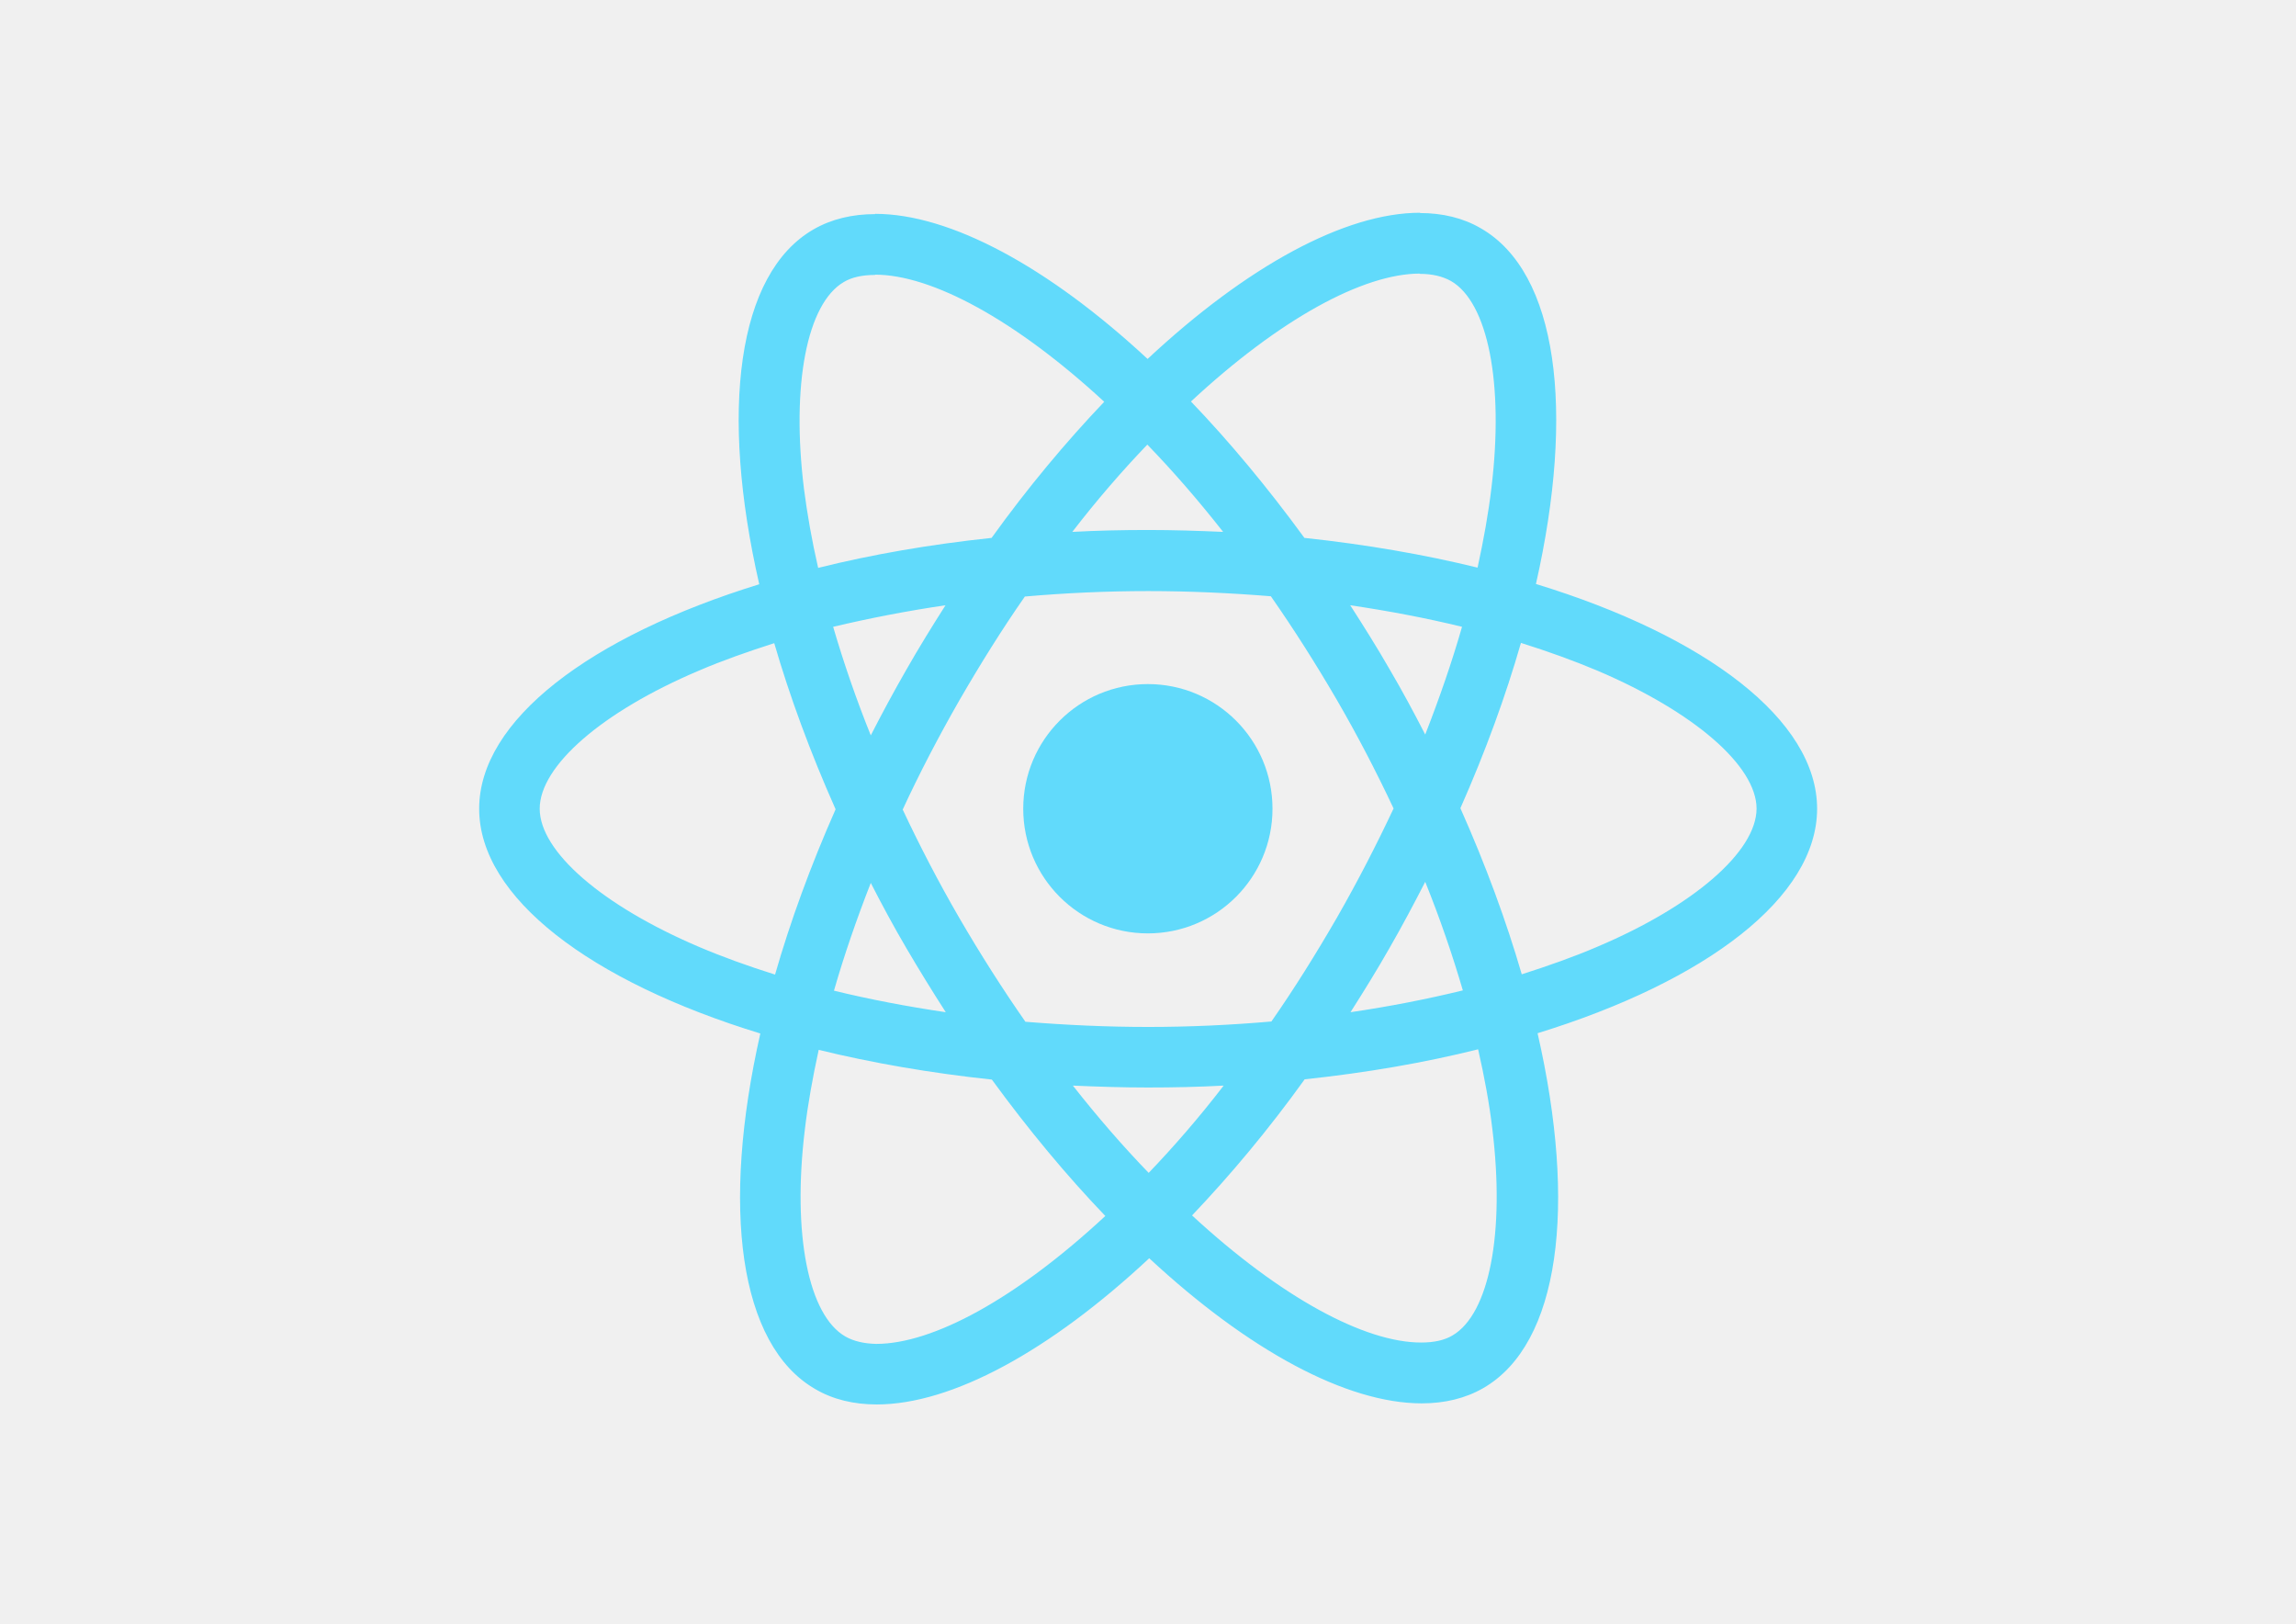
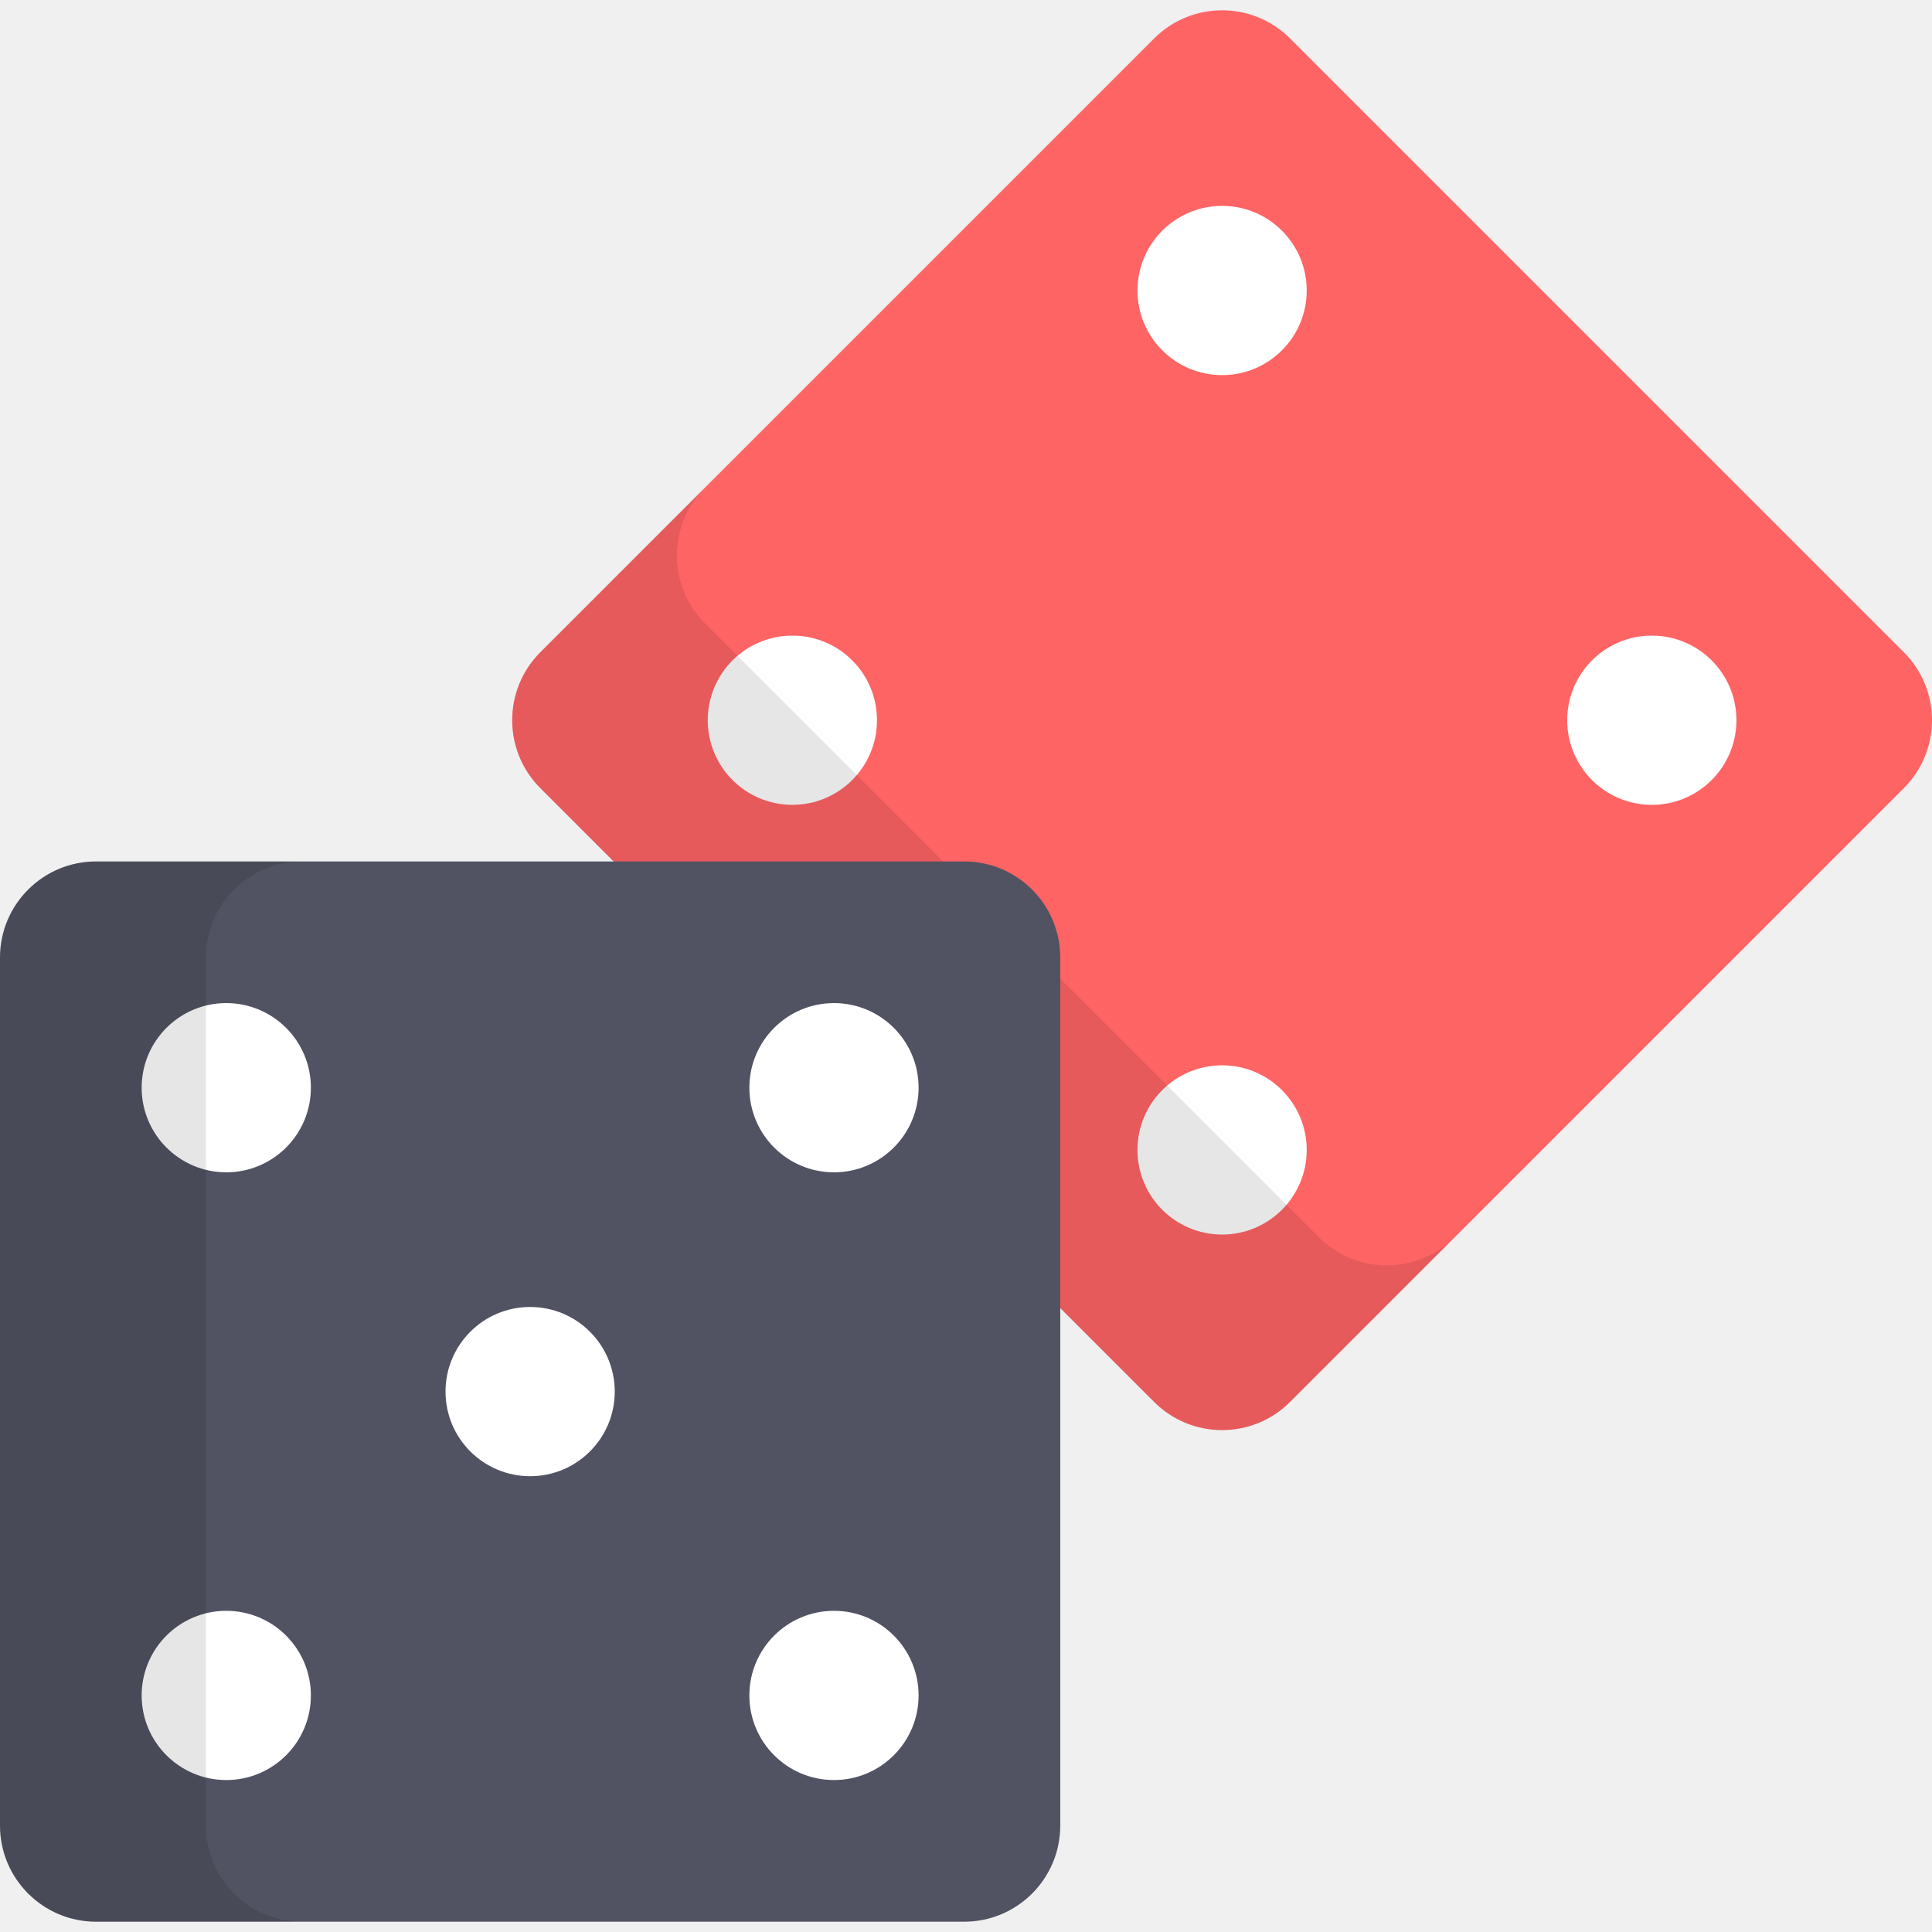
- <svg xmlns="http://www.w3.org/2000/svg" viewBox="0 0 841.9 595.3">
-   <g fill="#61DAFB">
-     <path d="M666.3 296.5c0-32.5-40.7-63.3-103.1-82.4 14.4-63.6 8-114.2-20.2-130.4-6.5-3.8-14.1-5.6-22.4-5.6v22.3c4.6 0 8.3.9 11.4 2.6 13.6 7.8 19.5 37.5 14.9 75.7-1.1 9.4-2.9 19.3-5.1 29.4-19.6-4.8-41-8.5-63.5-10.9-13.5-18.5-27.5-35.3-41.6-50 32.6-30.3 63.2-46.9 84-46.9V78c-27.5 0-63.5 19.6-99.9 53.6-36.4-33.8-72.4-53.2-99.9-53.2v22.3c20.7 0 51.4 16.5 84 46.6-14 14.7-28 31.4-41.3 49.9-22.6 2.4-44 6.1-63.6 11-2.3-10-4-19.7-5.2-29-4.7-38.2 1.1-67.9 14.6-75.8 3-1.8 6.9-2.6 11.5-2.6V78.5c-8.4 0-16 1.8-22.6 5.6-28.1 16.2-34.4 66.7-19.9 130.1-62.2 19.2-102.7 49.9-102.7 82.3 0 32.5 40.7 63.3 103.1 82.4-14.4 63.6-8 114.2 20.2 130.4 6.5 3.8 14.1 5.6 22.5 5.6 27.5 0 63.5-19.6 99.9-53.6 36.4 33.8 72.4 53.2 99.9 53.2 8.4 0 16-1.8 22.6-5.6 28.1-16.2 34.4-66.7 19.9-130.1 62-19.1 102.5-49.9 102.5-82.3zm-130.2-66.7c-3.7 12.9-8.3 26.2-13.5 39.5-4.1-8-8.4-16-13.1-24-4.6-8-9.5-15.8-14.4-23.4 14.2 2.1 27.9 4.7 41 7.9zm-45.8 106.5c-7.8 13.5-15.8 26.3-24.1 38.2-14.9 1.3-30 2-45.2 2-15.1 0-30.2-.7-45-1.9-8.3-11.9-16.4-24.6-24.2-38-7.6-13.1-14.5-26.4-20.8-39.8 6.2-13.4 13.2-26.8 20.7-39.9 7.8-13.5 15.8-26.3 24.1-38.2 14.9-1.3 30-2 45.2-2 15.1 0 30.2.7 45 1.9 8.3 11.9 16.4 24.6 24.2 38 7.6 13.1 14.5 26.4 20.8 39.8-6.3 13.4-13.2 26.8-20.7 39.9zm32.3-13c5.4 13.4 10 26.8 13.8 39.8-13.1 3.2-26.9 5.9-41.2 8 4.9-7.7 9.8-15.6 14.4-23.7 4.6-8 8.9-16.1 13-24.1zM421.2 430c-9.3-9.6-18.6-20.3-27.8-32 9 .4 18.2.7 27.5.7 9.4 0 18.7-.2 27.8-.7-9 11.7-18.3 22.4-27.5 32zm-74.4-58.9c-14.2-2.1-27.9-4.7-41-7.9 3.7-12.9 8.3-26.2 13.5-39.5 4.1 8 8.4 16 13.1 24 4.7 8 9.5 15.8 14.4 23.4zM420.7 163c9.3 9.6 18.6 20.3 27.8 32-9-.4-18.2-.7-27.5-.7-9.4 0-18.7.2-27.8.7 9-11.7 18.3-22.4 27.5-32zm-74 58.9c-4.9 7.7-9.8 15.6-14.4 23.7-4.6 8-8.9 16-13 24-5.4-13.4-10-26.8-13.8-39.8 13.1-3.1 26.9-5.8 41.2-7.9zm-90.5 125.2c-35.4-15.1-58.3-34.9-58.3-50.6 0-15.7 22.9-35.6 58.3-50.6 8.6-3.7 18-7 27.7-10.1 5.7 19.6 13.2 40 22.5 60.9-9.2 20.8-16.6 41.1-22.2 60.6-9.9-3.1-19.3-6.5-28-10.2zM310 490c-13.6-7.8-19.5-37.5-14.9-75.7 1.1-9.4 2.9-19.3 5.1-29.4 19.6 4.8 41 8.5 63.5 10.9 13.5 18.5 27.5 35.3 41.6 50-32.6 30.3-63.2 46.9-84 46.9-4.5-.1-8.3-1-11.3-2.7zm237.2-76.2c4.7 38.2-1.1 67.9-14.6 75.8-3 1.8-6.9 2.6-11.5 2.6-20.7 0-51.4-16.5-84-46.6 14-14.7 28-31.4 41.3-49.9 22.6-2.4 44-6.1 63.6-11 2.3 10.1 4.1 19.8 5.2 29.1zm38.5-66.7c-8.6 3.7-18 7-27.7 10.1-5.7-19.6-13.2-40-22.5-60.9 9.2-20.8 16.6-41.1 22.2-60.6 9.9 3.1 19.3 6.5 28.1 10.2 35.4 15.1 58.3 34.9 58.3 50.6-.1 15.7-23 35.6-58.4 50.6zM320.8 78.4z" />
-     <circle cx="420.9" cy="296.5" r="45.7" />
-     <path d="M520.5 78.1z" />
+ <svg xmlns="http://www.w3.org/2000/svg" version="1.1" id="Layer_1" x="0px" y="0px" viewBox="0 0 512.001 512.001" style="enable-background:new 0 0 512.001 512.001;" xml:space="preserve">
+   <path style="fill:#FF6465;" d="M305.858,10.189L143.194,172.852c-9.946,9.946-9.945,26.072,0,36.018l162.665,162.664  c9.946,9.946,26.072,9.946,36.018,0L504.542,208.87c9.946-9.946,9.946-26.071,0-36.018L341.876,10.189  C331.93,0.243,315.803,0.243,305.858,10.189z" />
+   <g>
+     <circle style="fill:#FFFFFF;" cx="209.989" cy="190.866" r="22.424" />
+     <circle style="fill:#FFFFFF;" cx="323.869" cy="76.986" r="22.424" />
+     <circle style="fill:#FFFFFF;" cx="323.869" cy="304.746" r="22.424" />
+     <circle style="fill:#FFFFFF;" cx="437.748" cy="190.866" r="22.424" />
  </g>
+   <path style="opacity:0.1;enable-background:new    ;" d="M349.52,327.873L186.855,165.21c-9.946-9.946-9.946-26.072,0-36.018  l-43.661,43.661c-9.946,9.946-9.945,26.072,0,36.018l162.665,162.664c9.946,9.946,26.072,9.946,36.018,0l43.661-43.661  C375.591,337.819,359.466,337.82,349.52,327.873z" />
+   <path style="fill:#515262;" d="M255.51,228.293H25.469C11.403,228.293,0,239.696,0,253.761v230.042  c0,14.067,11.403,25.469,25.469,25.469H255.51c14.065,0,25.469-11.402,25.469-25.469V253.761  C280.979,239.696,269.576,228.293,255.51,228.293z" />
+   <g>
+     <circle style="fill:#FFFFFF;" cx="140.491" cy="368.786" r="22.424" />
+     <circle style="fill:#FFFFFF;" cx="59.964" cy="288.253" r="22.424" />
+     <circle style="fill:#FFFFFF;" cx="221.014" cy="288.253" r="22.424" />
+     <circle style="fill:#FFFFFF;" cx="59.964" cy="449.308" r="22.424" />
+     <circle style="fill:#FFFFFF;" cx="221.014" cy="449.308" r="22.424" />
+   </g>
+   <path style="opacity:0.1;enable-background:new    ;" d="M54.577,483.803V253.761c0-14.066,11.403-25.469,25.469-25.469H25.469  C11.403,228.293,0,239.696,0,253.761v230.042c0,14.067,11.403,25.469,25.469,25.469h54.577  C65.98,509.272,54.577,497.868,54.577,483.803z" />
+   <g>
+ </g>
+   <g>
+ </g>
+   <g>
+ </g>
+   <g>
+ </g>
+   <g>
+ </g>
+   <g>
+ </g>
+   <g>
+ </g>
+   <g>
+ </g>
+   <g>
+ </g>
+   <g>
+ </g>
+   <g>
+ </g>
+   <g>
+ </g>
+   <g>
+ </g>
+   <g>
+ </g>
+   <g>
+ </g>
</svg>
